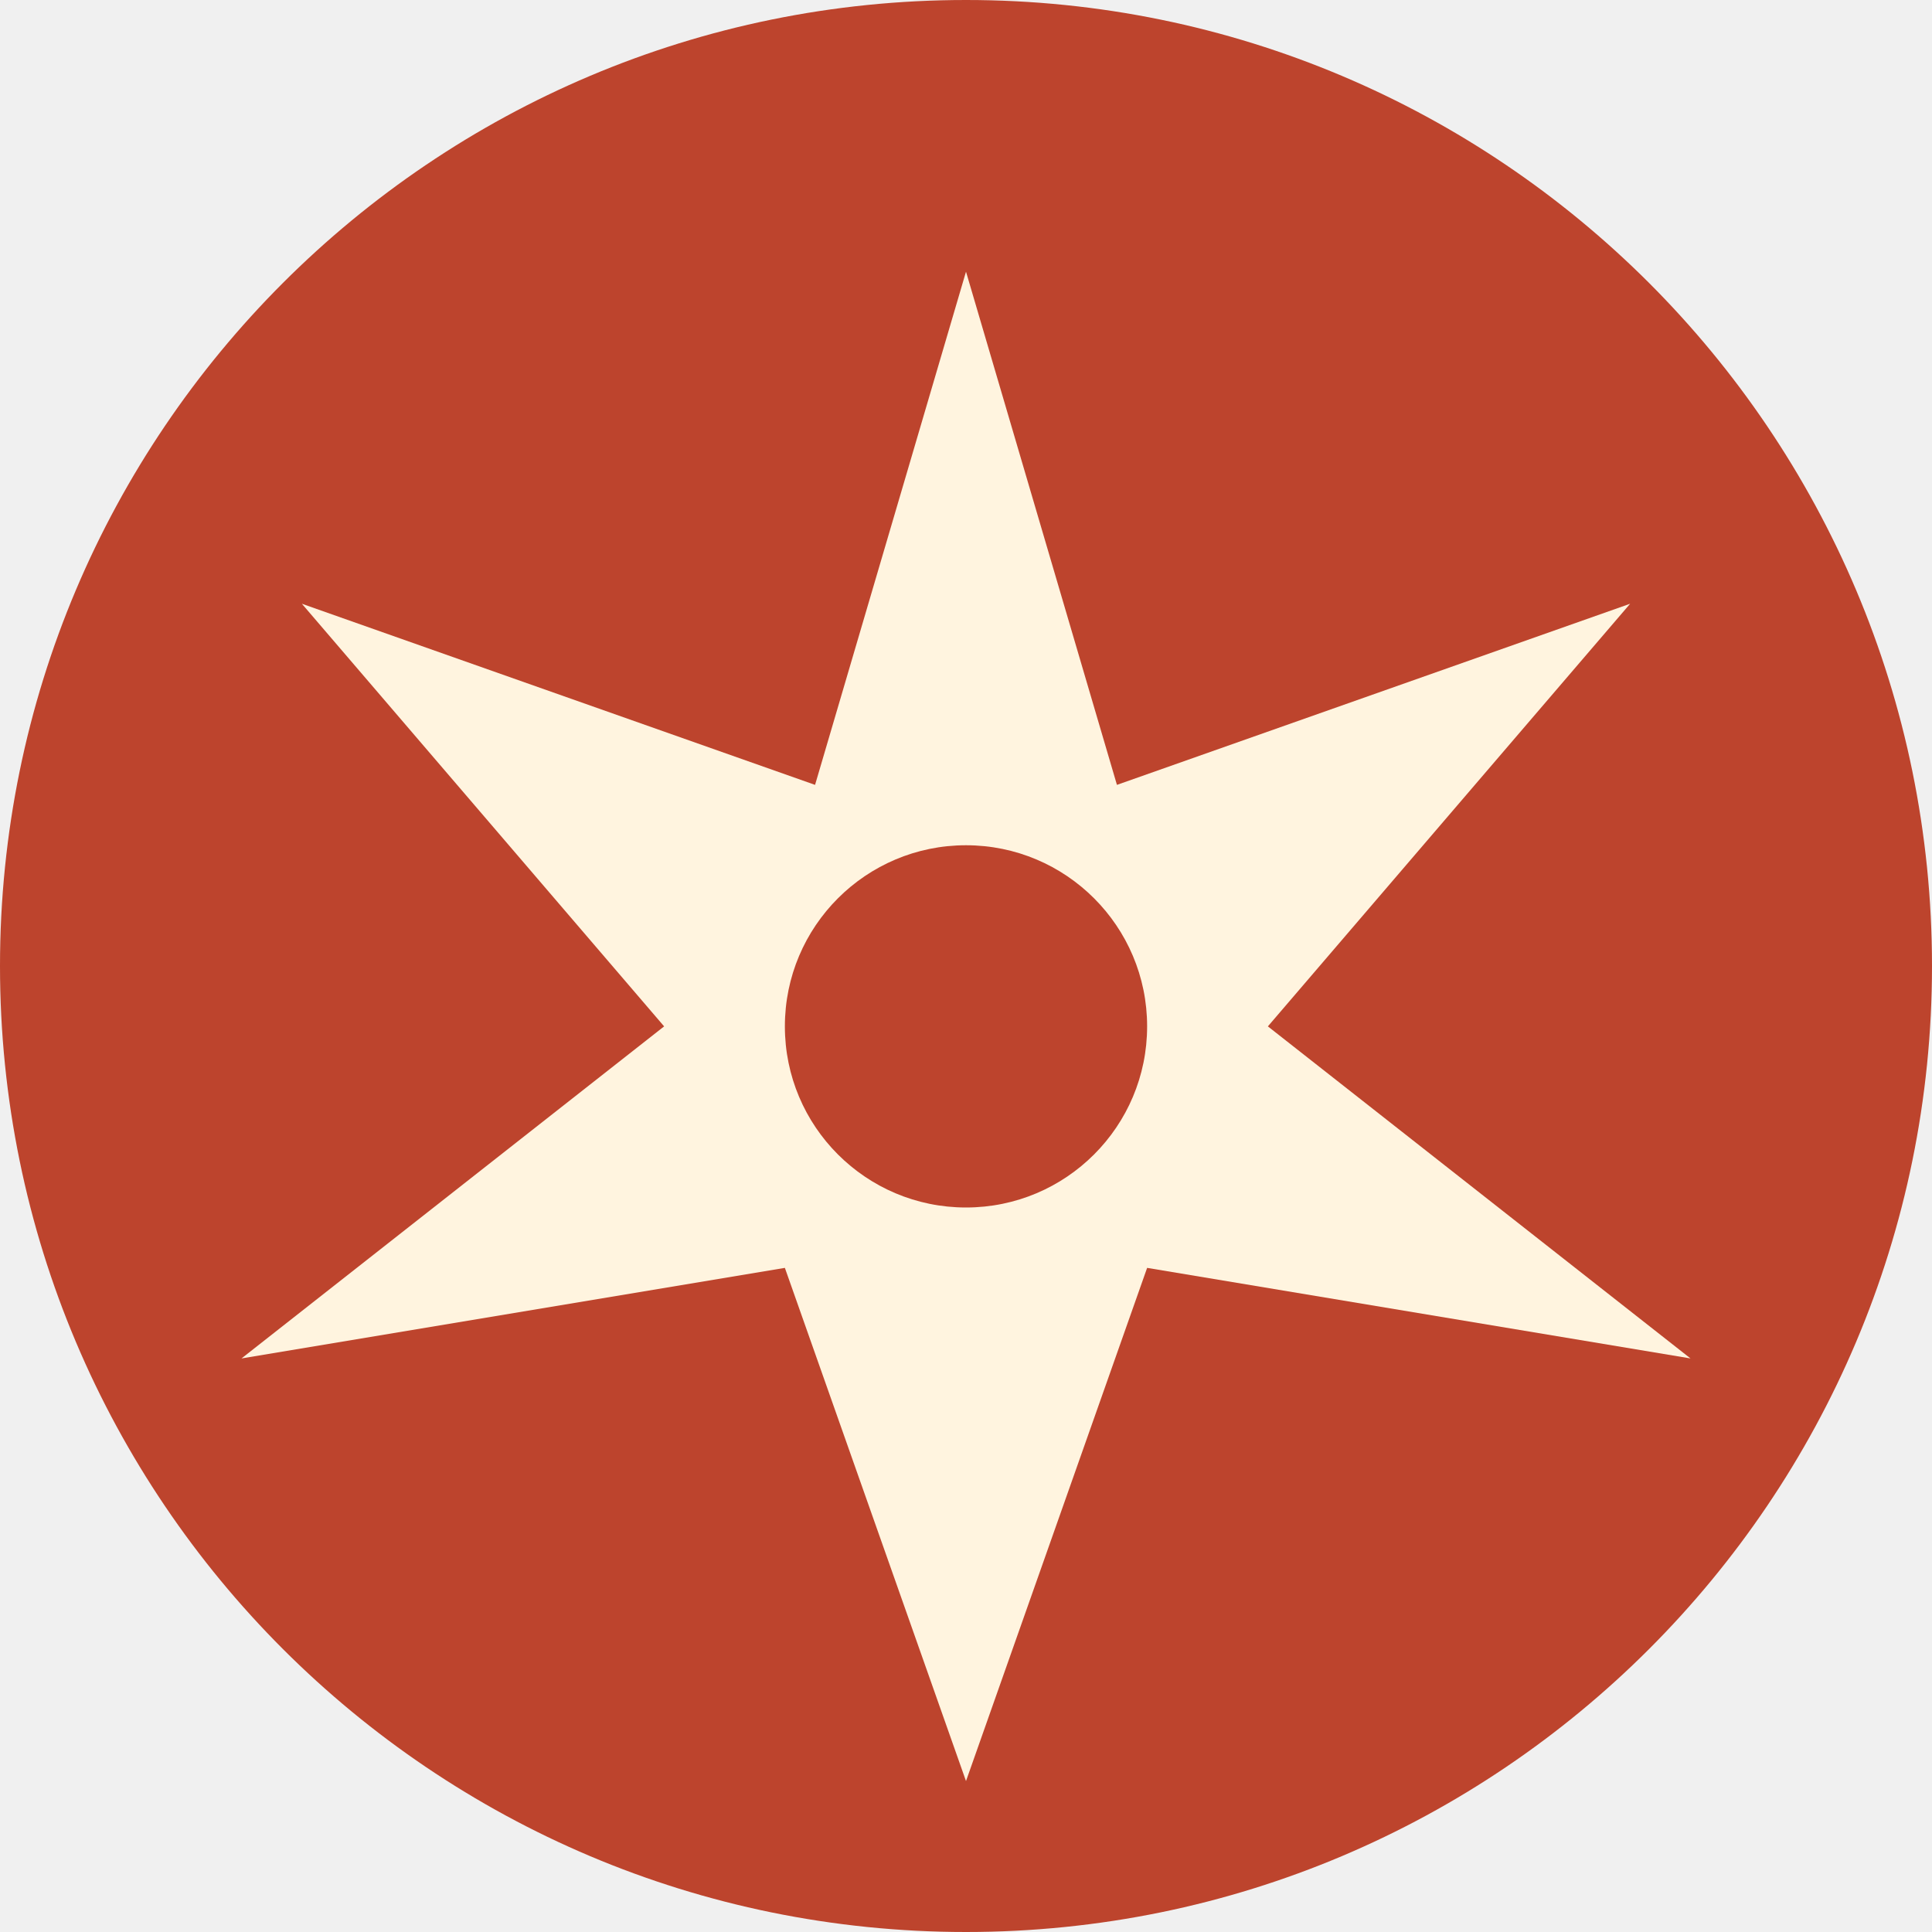
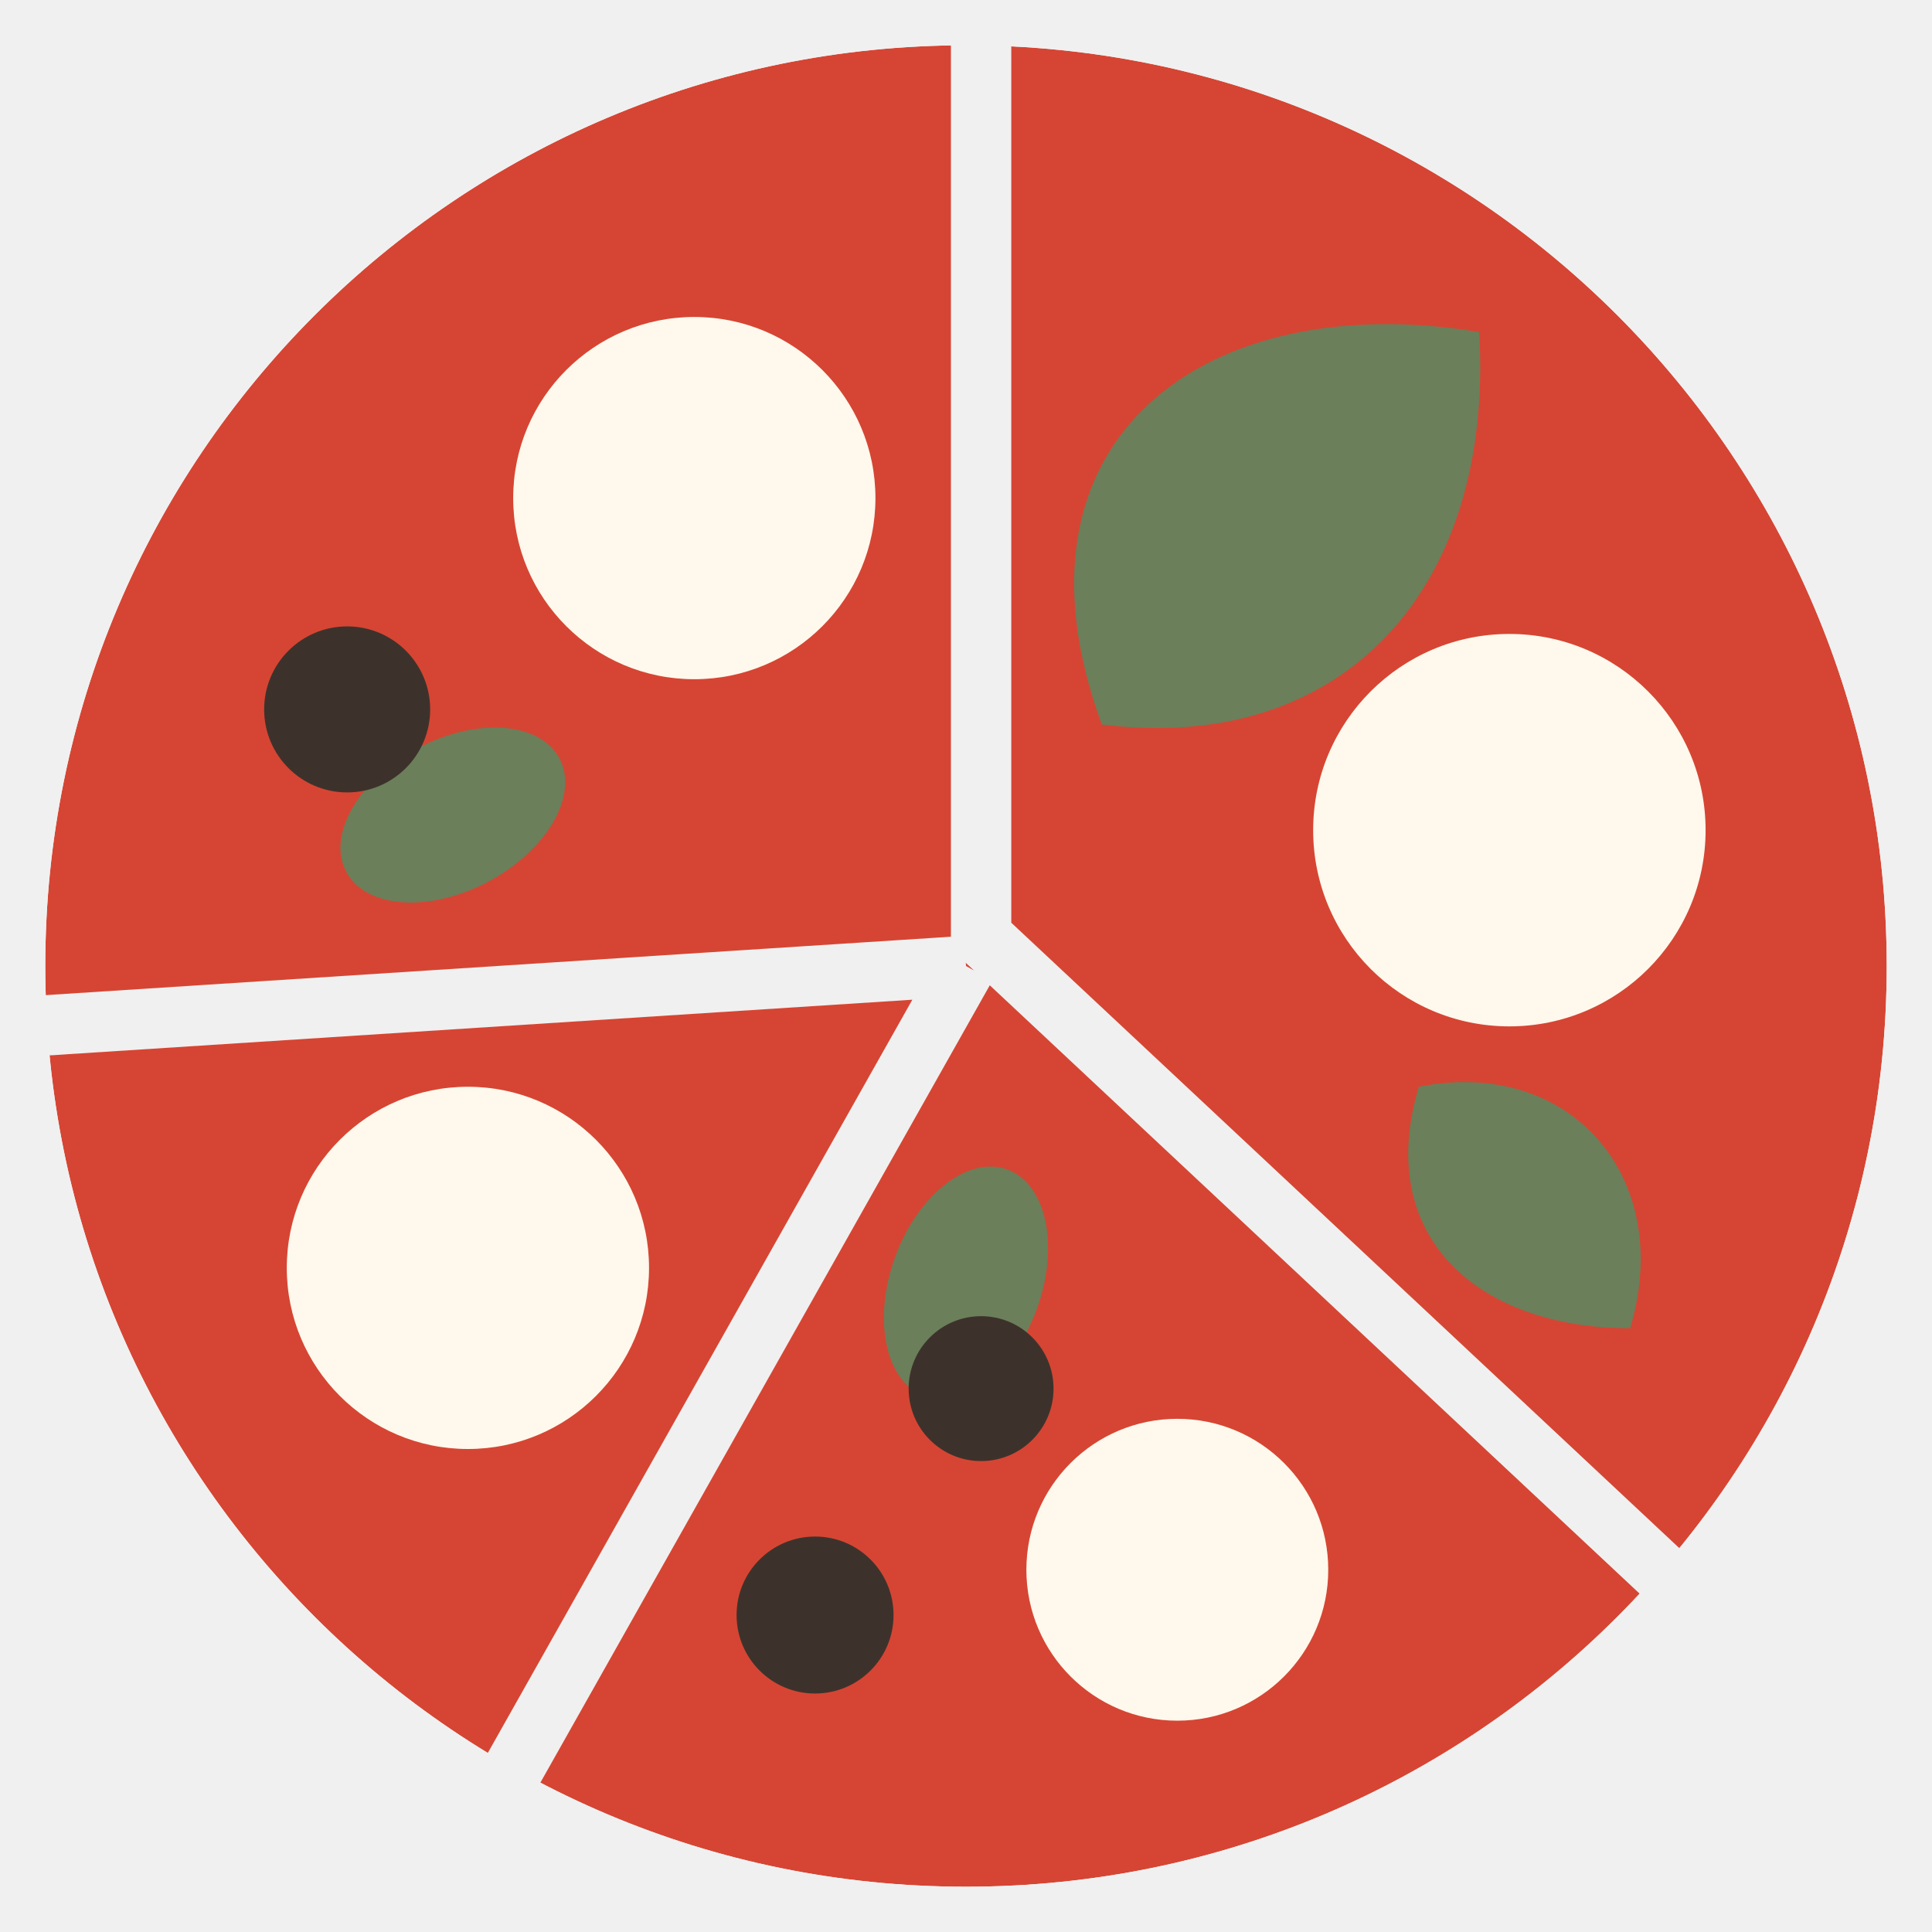
- <svg xmlns="http://www.w3.org/2000/svg" viewBox="0 0 64 64">
-   <rect width="64" height="64" rx="32" fill="#bd442d" />
-   <path d="M32 9 37 26 54 20 42 34 56 45 38 42 32 59 26 42 8 45 22 34 10 20 27 26Z" fill="#fff4df" />
-   <circle cx="32" cy="34" r="6" fill="#bd442d" />
+ <svg xmlns="http://www.w3.org/2000/svg" viewBox="0 0 128 128">
+   <defs>
+     <mask id="slices">
+       <circle cx="64" cy="64" r="61" fill="white" />
+       <path d="M65 1V62L112 106M64 64L33 119M64 64L2 68" fill="none" stroke="black" stroke-width="4" stroke-linejoin="round" />
+     </mask>
+   </defs>
+   <g mask="url(#slices)">
+     <circle cx="64" cy="64" r="61" fill="#d64533" />
+     <g fill="#fff8ec">
+       <circle cx="46" cy="33" r="12" />
+       <circle cx="100" cy="55" r="13" />
+       <circle cx="31" cy="84" r="12" />
+       <circle cx="78" cy="104" r="10" />
+     </g>
+     <g fill="#6b7f5a">
+       <path d="M73 48C66 29 80 19 98 22C99 39 89 50 73 48Z" />
+       <path d="M94 72C104 70 111 78 108 88C98 88 91 82 94 72Z" />
+       <ellipse cx="30" cy="54" rx="8" ry="5" transform="rotate(-28 30 54)" />
+       <ellipse cx="64" cy="85" rx="5" ry="8" transform="rotate(20 64 85)" />
+     </g>
+     <g fill="#3d322b">
+       <circle cx="23" cy="47" r="5.5" />
+       <circle cx="65" cy="92" r="4.8" />
+       <circle cx="54" cy="107" r="5.2" />
+     </g>
+   </g>
</svg>
